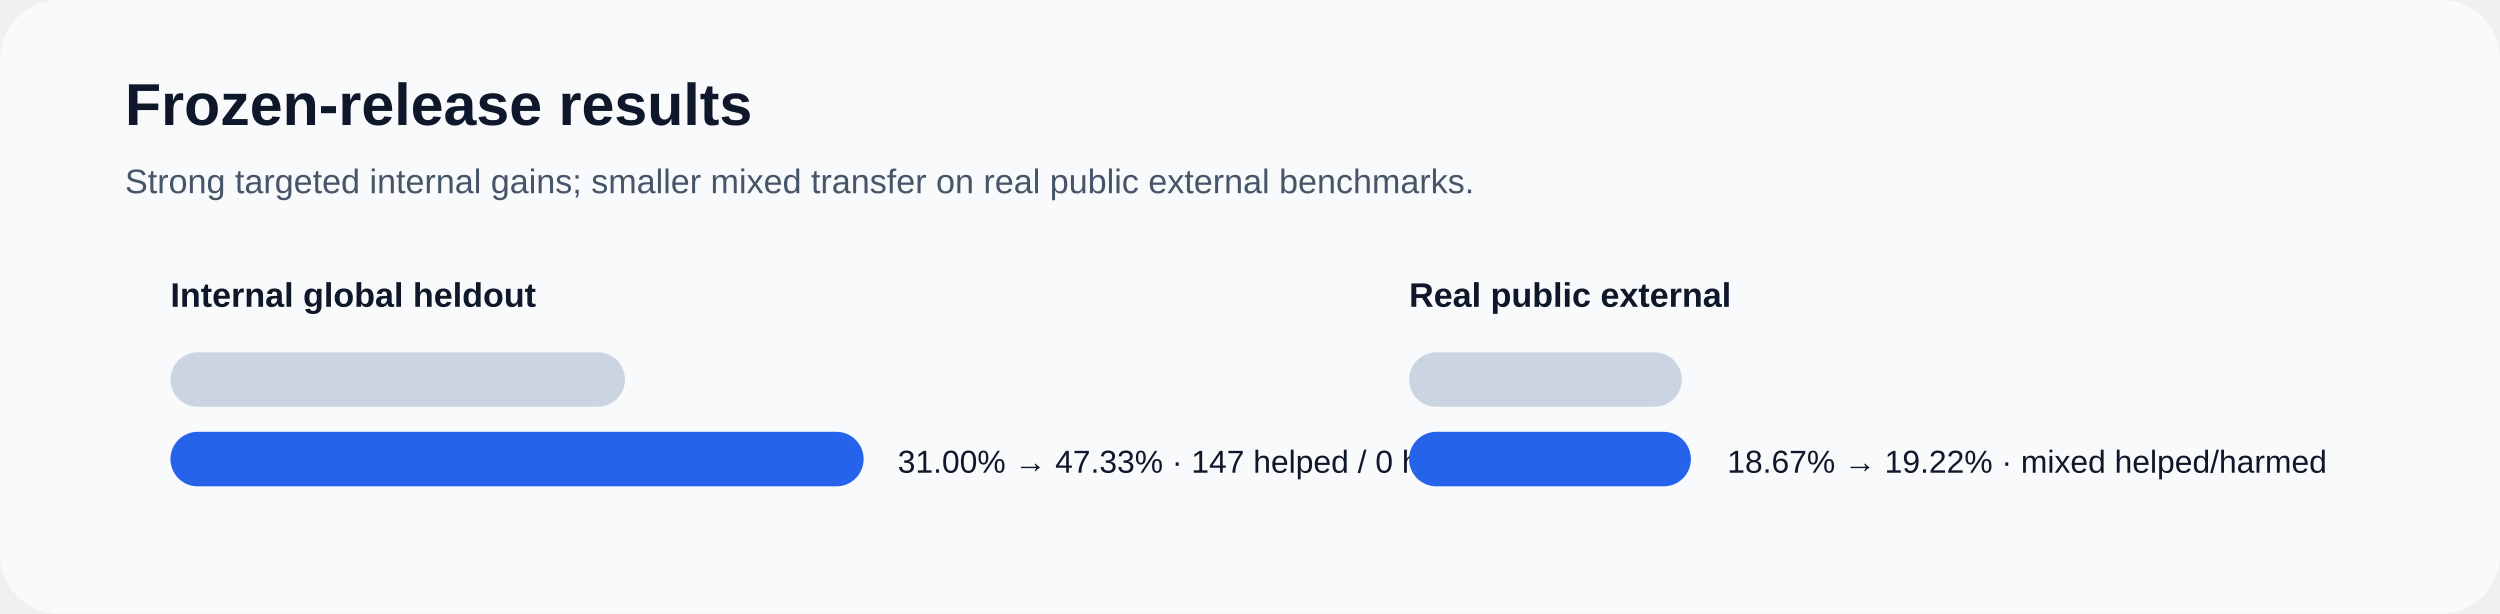
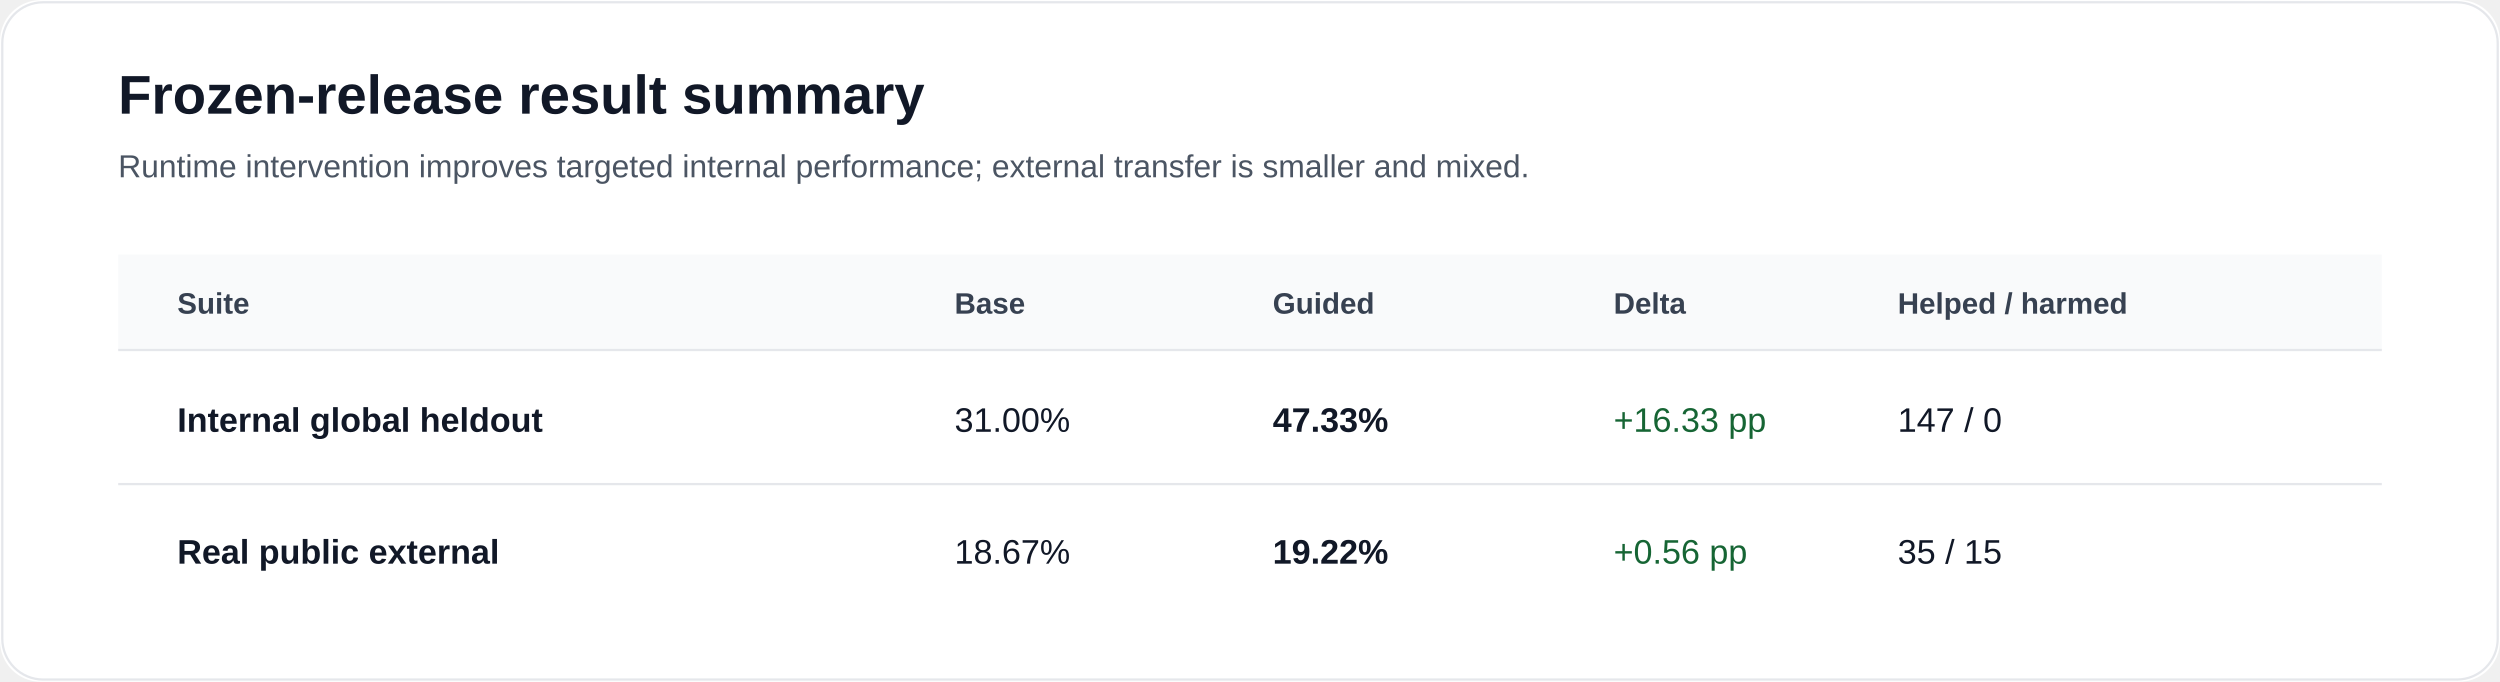
- <svg xmlns="http://www.w3.org/2000/svg" width="1100" height="270" viewBox="0 0 1100 270">
-   <rect width="1100" height="270" rx="26" fill="#f8fafc" />
-   <text x="55" y="55" font-family="Arial" font-size="26" font-weight="700" fill="#0f172a">Frozen-release results</text>
-   <text x="55" y="85" font-family="Arial" font-size="15" fill="#475569">Strong targeted internal gains; smaller mixed transfer on real public external benchmarks.</text>
-   <text x="75" y="135" font-family="Arial" font-size="15" font-weight="700" fill="#0f172a">Internal global heldout</text>
-   <rect x="75" y="155" width="200" height="24" rx="12" fill="#cbd5e1" />
-   <rect x="75" y="190" width="305" height="24" rx="12" fill="#2563eb" />
-   <text x="395" y="208" font-family="Arial" font-size="14" fill="#0f172a">31.00% → 47.33% · 147 helped / 0 harmed</text>
-   <text x="620" y="135" font-family="Arial" font-size="15" font-weight="700" fill="#0f172a">Real public external</text>
-   <rect x="620" y="155" width="120" height="24" rx="12" fill="#cbd5e1" />
-   <rect x="620" y="190" width="124" height="24" rx="12" fill="#2563eb" />
-   <text x="760" y="208" font-family="Arial" font-size="14" fill="#0f172a">18.67% → 19.22% · mixed helped/harmed</text>
+ <svg xmlns="http://www.w3.org/2000/svg" width="1100" height="300" viewBox="0 0 1100 300">
+   <rect width="1100" height="300" rx="18" fill="#ffffff" />
+   <rect x="1" y="1" width="1098" height="298" rx="18" fill="none" stroke="#e5e7eb" />
+   <text x="52" y="50" font-family="Arial, Helvetica, sans-serif" font-size="24" font-weight="700" fill="#111827">Frozen-release result summary</text>
+   <text x="52" y="78" font-family="Arial, Helvetica, sans-serif" font-size="14" fill="#4b5563">Runtime intervention improves targeted internal performance; external transfer is smaller and mixed.</text>
+   <rect x="52" y="112" width="996" height="42" fill="#f9fafb" />
+   <text x="78" y="138" font-family="Arial, Helvetica, sans-serif" font-size="13" font-weight="700" fill="#374151">Suite</text>
+   <text x="420" y="138" font-family="Arial, Helvetica, sans-serif" font-size="13" font-weight="700" fill="#374151">Base</text>
+   <text x="560" y="138" font-family="Arial, Helvetica, sans-serif" font-size="13" font-weight="700" fill="#374151">Guided</text>
+   <text x="710" y="138" font-family="Arial, Helvetica, sans-serif" font-size="13" font-weight="700" fill="#374151">Delta</text>
+   <text x="835" y="138" font-family="Arial, Helvetica, sans-serif" font-size="13" font-weight="700" fill="#374151">Helped / harmed</text>
+   <line x1="52" y1="154" x2="1048" y2="154" stroke="#e5e7eb" />
+   <text x="78" y="190" font-family="Arial, Helvetica, sans-serif" font-size="15" font-weight="700" fill="#111827">Internal global heldout</text>
+   <text x="420" y="190" font-family="Arial, Helvetica, sans-serif" font-size="15" fill="#111827">31.00%</text>
+   <text x="560" y="190" font-family="Arial, Helvetica, sans-serif" font-size="15" font-weight="700" fill="#111827">47.33%</text>
+   <text x="710" y="190" font-family="Arial, Helvetica, sans-serif" font-size="15" fill="#166534">+16.33 pp</text>
+   <text x="835" y="190" font-family="Arial, Helvetica, sans-serif" font-size="15" fill="#111827">147 / 0</text>
+   <line x1="52" y1="213" x2="1048" y2="213" stroke="#e5e7eb" />
+   <text x="78" y="248" font-family="Arial, Helvetica, sans-serif" font-size="15" font-weight="700" fill="#111827">Real public external</text>
+   <text x="420" y="248" font-family="Arial, Helvetica, sans-serif" font-size="15" fill="#111827">18.67%</text>
+   <text x="560" y="248" font-family="Arial, Helvetica, sans-serif" font-size="15" font-weight="700" fill="#111827">19.22%</text>
+   <text x="710" y="248" font-family="Arial, Helvetica, sans-serif" font-size="15" fill="#166534">+0.56 pp</text>
+   <text x="835" y="248" font-family="Arial, Helvetica, sans-serif" font-size="15" fill="#111827">35 / 15</text>
</svg>
